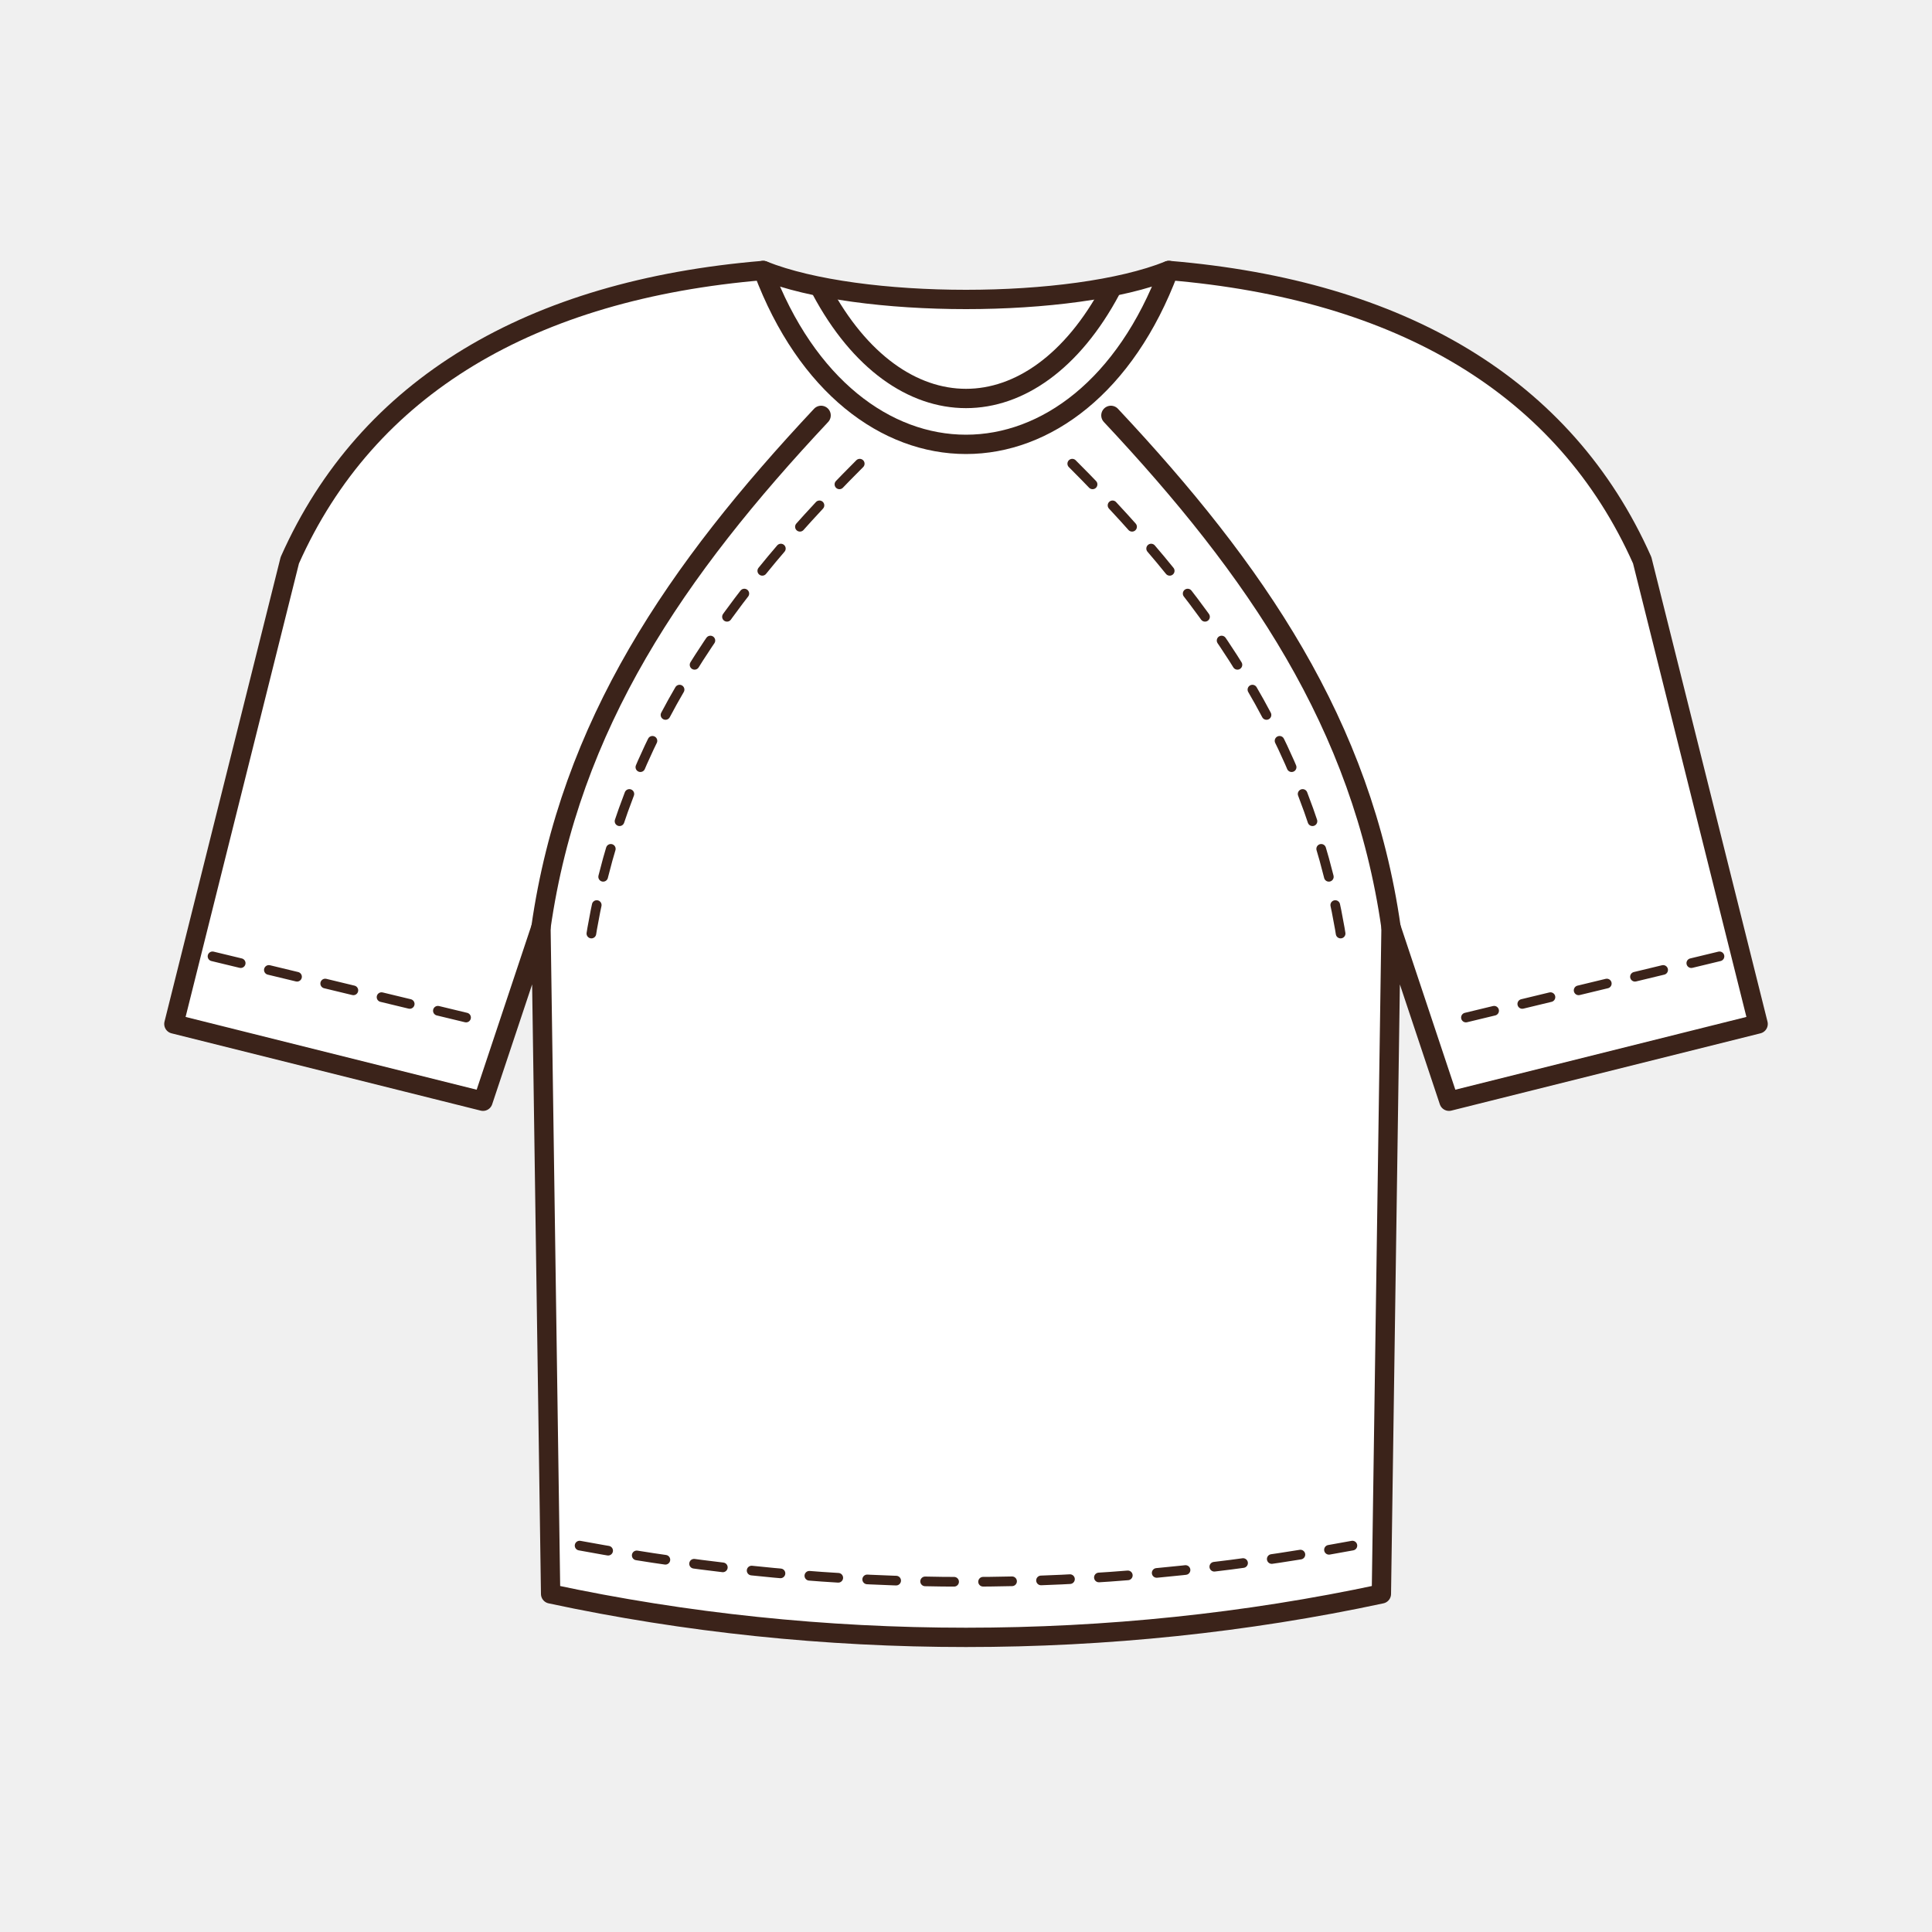
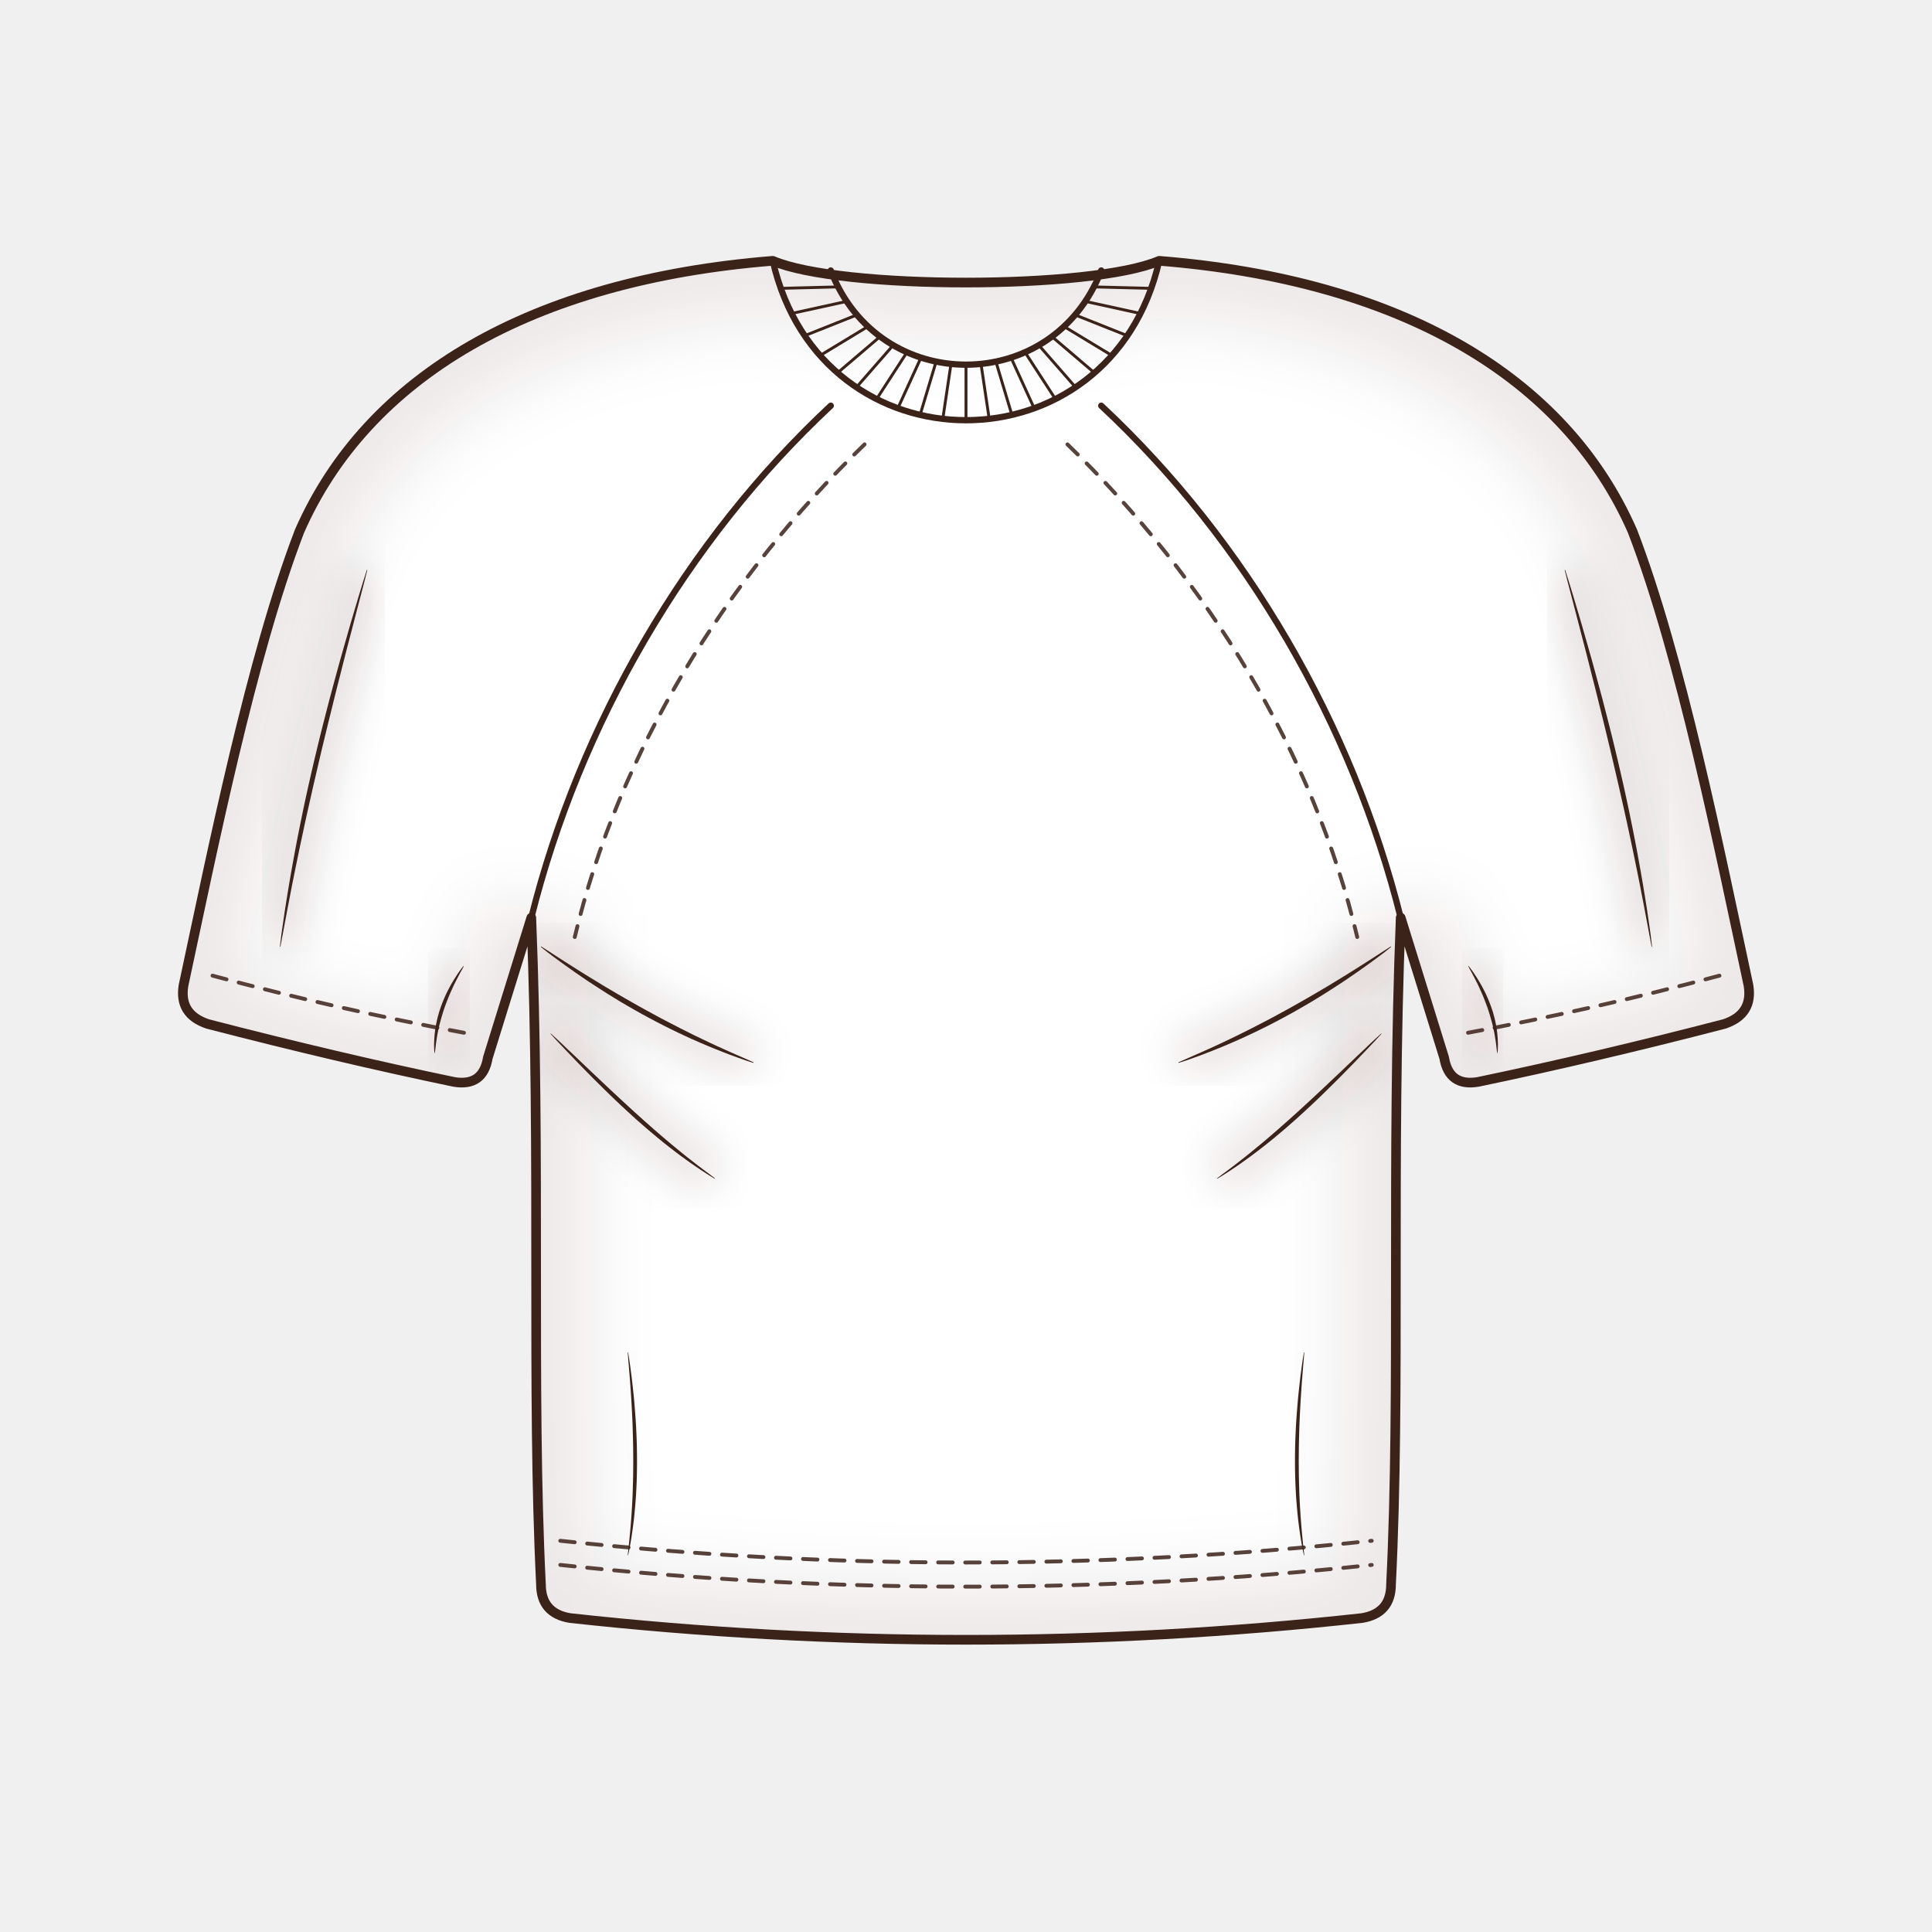
<svg xmlns="http://www.w3.org/2000/svg" viewBox="0 0 400 400">
-   <g fill="none" stroke="#3B231A" stroke-linejoin="round" stroke-linecap="round">
-     <path stroke-width="4" fill="#fff" d="M158 56 C110 60 76 80 60 116 L36 212 L100 228 L112 192 L114 330  C170 342 230 342 286 330 L288 192 L300 228 L364 212 L340 116 C324 80 290 60 242 56 C222 64 178 64 158 56 Z" />
-     <path stroke-width="4" d="M158 56 C176 104 224 104 242 56" />
-     <path stroke-width="4" d="M170 60 C186 90 214 90 230 60" />
-     <path stroke-width="4" d="M170 86 C140 118 118 150 112 192 M230 86 C260 118 282 150 288 192" />
-     <path stroke-width="2" stroke-dasharray="6 6" d="M178 96 C148 126 128 156 122 196 M222 96 C252 126 272 156 278 196" />
-     <path stroke-width="2" stroke-dasharray="6 6" d="M44 198 L102 212 M356 198 L298 212" />
-     <path stroke-width="2" stroke-dasharray="6 6" d="M120 320 C174 330 226 330 280 320" />
+   <defs>
+     <clipPath id="cl-r">
+       <path d="M160 54 C110 58 76 78 62 110 C52 136 44 176 38 204 Q37 210 43 212 Q70 219 94 224 Q100 225 101 219 L110 190 C112 240 110 288 112 328 Q112 334 118 335 Q200 344 282 335 Q288 334 288 328 C290 288 288 240 290 190 L299 219 Q300 225 306 224 Q330 219 357 212 Q363 210 362 204 C356 176 348 136 338 110 C324 78 290 58 240 54 C226 60 174 60 160 54Z" />
+     </clipPath>
+     <filter id="bl-r" x="-20%" y="-20%" width="140%" height="140%">
+       <feGaussianBlur stdDeviation="4" />
+     </filter>
+     <filter id="bl2-r" x="-20%" y="-20%" width="140%" height="140%">
+       <feGaussianBlur stdDeviation="7" />
+     </filter>
+   </defs>
+   <path d="M160 54 C110 58 76 78 62 110 C52 136 44 176 38 204 Q37 210 43 212 Q70 219 94 224 Q100 225 101 219 L110 190 C112 240 110 288 112 328 Q112 334 118 335 Q200 344 282 335 Q288 334 288 328 C290 288 288 240 290 190 L299 219 Q300 225 306 224 Q330 219 357 212 Q363 210 362 204 C356 176 348 136 338 110 C324 78 290 58 240 54 C226 60 174 60 160 54Z" fill="#fff" />
+   <g clip-path="url(#cl-r)">
+     <path d="M160 54 C110 58 76 78 62 110 C52 136 44 176 38 204 Q37 210 43 212 Q70 219 94 224 Q100 225 101 219 L110 190 C112 240 110 288 112 328 Q112 334 118 335 Q200 344 282 335 Q288 334 288 328 C290 288 288 240 290 190 L299 219 Q300 225 306 224 Q330 219 357 212 Q363 210 362 204 C356 176 348 136 338 110 C324 78 290 58 240 54 C226 60 174 60 160 54Z" fill="none" stroke="#3B231A" stroke-opacity=".09" stroke-width="22" filter="url(#bl2-r)" />
+     <path d="M76 118 C68 146 62 170 58 196" stroke="#3B231A" stroke-opacity=".10" stroke-width="10" fill="none" filter="url(#bl-r)" />
+     <path d="M324 118 C332 146 338 170 342 196" stroke="#3B231A" stroke-opacity=".10" stroke-width="10" fill="none" filter="url(#bl-r)" />
+     <path d="M112 196 C126 206 140 214 156 220" stroke="#3B231A" stroke-opacity=".10" stroke-width="10" fill="none" filter="url(#bl-r)" />
+     <path d="M288 196 C274 206 260 214 244 220" stroke="#3B231A" stroke-opacity=".10" stroke-width="10" fill="none" filter="url(#bl-r)" />
+     <path d="M114 214 C126 226 136 236 148 244" stroke="#3B231A" stroke-opacity=".10" stroke-width="10" fill="none" filter="url(#bl-r)" />
+     <path d="M286 214 C274 226 264 236 252 244" stroke="#3B231A" stroke-opacity=".10" stroke-width="10" fill="none" filter="url(#bl-r)" />
+     <path d="M96 200 C92 206 90 212 90 218" stroke="#3B231A" stroke-opacity=".10" stroke-width="10" fill="none" filter="url(#bl-r)" />
+     <path d="M304 200 C308 206 310 212 310 218" stroke="#3B231A" stroke-opacity=".10" stroke-width="10" fill="none" filter="url(#bl-r)" />
+     <path d="M130 280 C132 296 132 310 130 322" stroke="#3B231A" stroke-opacity=".10" stroke-width="10" fill="none" filter="url(#bl-r)" />
+     <path d="M270 280 C268 296 268 310 270 322" stroke="#3B231A" stroke-opacity=".10" stroke-width="10" fill="none" filter="url(#bl-r)" />
  </g>
+   <g fill="none" stroke="#3B231A" stroke-linecap="round" stroke-linejoin="round">
+     <g stroke-width=".8" stroke-dasharray="3 2.6" stroke-opacity=".85">
+       <path d="M179 92 C150 120 128 156 119 194" />
+       <path d="M221 92 C250 120 272 156 281 194" />
+       <path d="M44 202 Q70 209 97 214" />
+       <path d="M356 202 Q330 209 303 214" />
+       <path d="M116 324 Q200 333 284 324" />
+       <path d="M116 319 Q200 328 284 319" />
+     </g>
+     <g stroke-width="1.3">
+       <path d="M160 54 C170 98 230 98 240 54" />
+       <path d="M172 56 C182 82 218 82 228 56" />
+       <path d="M172 84 C142 112 120 150 110 190" />
+       <path d="M228 84 C258 112 280 150 290 190" />
+       <g stroke-width=".6">
+         <path d="M161.7 59.7 L173.5 59.4" />
+         <path d="M163.9 64.9 L175.3 62.4" />
+         <path d="M166.6 69.5 L177.4 65.2" />
+         <path d="M169.8 73.6 L179.7 67.6" />
+         <path d="M173.4 77.2 L182.2 69.7" />
+         <path d="M177.3 80.2 L184.9 71.5" />
+         <path d="M181.5 82.6 L187.8 72.9" />
+         <path d="M185.9 84.5 L190.7 74.0" />
+         <path d="M190.5 85.9 L193.8 74.9" />
+         <path d="M195.2 86.7 L196.9 75.3" />
+         <path d="M200.0 87.0 L200.0 75.5" />
+         <path d="M204.8 86.7 L203.1 75.3" />
+         <path d="M209.5 85.9 L206.2 74.9" />
+         <path d="M214.1 84.5 L209.3 74.0" />
+         <path d="M218.5 82.6 L212.2 72.9" />
+         <path d="M222.7 80.2 L215.1 71.5" />
+         <path d="M226.6 77.2 L217.8 69.7" />
+         <path d="M230.2 73.6 L220.3 67.6" />
+         <path d="M233.4 69.5 L222.6 65.2" />
+         <path d="M236.1 64.9 L224.7 62.4" />
+         <path d="M238.3 59.7 L226.5 59.4" />
+       </g>
+     </g>
+     <path d="M160 54 C110 58 76 78 62 110 C52 136 44 176 38 204 Q37 210 43 212 Q70 219 94 224 Q100 225 101 219 L110 190 C112 240 110 288 112 328 Q112 334 118 335 Q200 344 282 335 Q288 334 288 328 C290 288 288 240 290 190 L299 219 Q300 225 306 224 Q330 219 357 212 Q363 210 362 204 C356 176 348 136 338 110 C324 78 290 58 240 54 C226 60 174 60 160 54Z" stroke-width="2" />
+   </g>
+   <path d="M75.95 117.99 L75.08 120.75 L74.24 123.50 L73.43 126.22 L72.63 128.93 L71.86 131.61 L71.10 134.28 L70.35 136.92 L69.63 139.55 L68.92 142.17 L68.22 144.78 L67.55 147.37 L66.89 149.95 L66.24 152.52 L65.62 155.08 L65.01 157.63 L64.42 160.18 L63.84 162.73 L63.28 165.27 L62.74 167.81 L62.22 170.35 L61.71 172.89 L61.22 175.43 L60.75 177.98 L60.29 180.53 L59.85 183.08 L59.43 185.64 L59.02 188.21 L58.64 190.79 L58.27 193.38 L57.95 195.99 L58.05 196.01 L58.54 193.43 L59.02 190.86 L59.50 188.29 L59.99 185.74 L60.48 183.20 L60.99 180.66 L61.51 178.12 L62.03 175.59 L62.57 173.07 L63.11 170.54 L63.67 168.01 L64.24 165.48 L64.81 162.95 L65.40 160.41 L65.99 157.87 L66.59 155.31 L67.21 152.75 L67.83 150.18 L68.47 147.60 L69.11 145.00 L69.76 142.39 L70.43 139.77 L71.10 137.12 L71.78 134.46 L72.48 131.78 L73.18 129.08 L73.89 126.35 L74.61 123.60 L75.34 120.82 L76.05 118.01Z" fill="#3B231A" stroke="none" />
+   <path d="M323.95 118.01 L324.66 120.82 L325.39 123.60 L326.11 126.35 L326.82 129.08 L327.52 131.78 L328.22 134.46 L328.90 137.12 L329.57 139.77 L330.24 142.39 L330.89 145.00 L331.53 147.60 L332.17 150.18 L332.79 152.75 L333.41 155.31 L334.01 157.87 L334.60 160.41 L335.19 162.95 L335.76 165.48 L336.33 168.01 L336.89 170.54 L337.43 173.07 L337.97 175.59 L338.49 178.12 L339.01 180.66 L339.52 183.20 L340.01 185.74 L340.50 188.29 L340.98 190.86 L341.46 193.43 L341.95 196.01 L342.05 195.99 L341.73 193.38 L341.36 190.79 L340.98 188.21 L340.57 185.64 L340.15 183.08 L339.71 180.53 L339.25 177.98 L338.78 175.43 L338.29 172.89 L337.78 170.35 L337.26 167.81 L336.72 165.27 L336.16 162.73 L335.58 160.18 L334.99 157.63 L334.38 155.08 L333.76 152.52 L333.11 149.95 L332.45 147.37 L331.78 144.78 L331.08 142.17 L330.37 139.55 L329.65 136.92 L328.90 134.28 L328.14 131.61 L327.37 128.93 L326.57 126.22 L325.76 123.50 L324.92 120.75 L324.05 117.99Z" fill="#3B231A" stroke="none" />
+   <path d="M111.97 196.05 L113.31 197.12 L114.68 198.15 L116.05 199.16 L117.43 200.15 L118.81 201.13 L120.20 202.09 L121.59 203.04 L122.99 203.96 L124.40 204.87 L125.81 205.77 L127.23 206.65 L128.65 207.51 L130.09 208.35 L131.53 209.18 L132.98 209.99 L134.44 210.78 L135.91 211.56 L137.38 212.32 L138.87 213.06 L140.37 213.79 L141.88 214.50 L143.39 215.19 L144.92 215.86 L146.46 216.52 L148.02 217.16 L149.58 217.78 L151.16 218.39 L152.75 218.97 L154.35 219.54 L155.98 220.06 L156.02 219.94 L154.46 219.25 L152.91 218.57 L151.36 217.89 L149.82 217.20 L148.30 216.51 L146.78 215.80 L145.28 215.08 L143.78 214.36 L142.30 213.62 L140.82 212.88 L139.35 212.12 L137.88 211.36 L136.42 210.59 L134.97 209.80 L133.52 209.01 L132.08 208.21 L130.64 207.39 L129.20 206.57 L127.77 205.74 L126.34 204.90 L124.91 204.05 L123.48 203.18 L122.06 202.31 L120.63 201.43 L119.21 200.54 L117.78 199.63 L116.35 198.72 L114.92 197.80 L113.49 196.87 L112.03 195.95Z" fill="#3B231A" stroke="none" />
+   <path d="M287.97 195.95 L286.51 196.87 L285.08 197.80 L283.65 198.72 L282.22 199.63 L280.79 200.54 L279.37 201.43 L277.94 202.31 L276.52 203.18 L275.09 204.05 L273.66 204.90 L272.23 205.74 L270.80 206.57 L269.36 207.39 L267.92 208.21 L266.48 209.01 L265.03 209.80 L263.58 210.59 L262.12 211.36 L260.65 212.12 L259.18 212.88 L257.70 213.62 L256.22 214.36 L254.72 215.08 L253.22 215.80 L251.70 216.51 L250.18 217.20 L248.64 217.89 L247.09 218.57 L245.54 219.25 L243.98 219.94 L244.02 220.06 L245.65 219.54 L247.25 218.97 L248.84 218.39 L250.42 217.78 L251.98 217.16 L253.54 216.52 L255.08 215.86 L256.61 215.19 L258.12 214.50 L259.63 213.79 L261.13 213.06 L262.62 212.32 L264.09 211.56 L265.56 210.78 L267.02 209.99 L268.47 209.18 L269.91 208.35 L271.35 207.51 L272.77 206.65 L274.19 205.77 L275.60 204.87 L277.01 203.96 L278.41 203.04 L279.80 202.09 L281.19 201.13 L282.57 200.15 L283.95 199.16 L285.32 198.15 L286.69 197.12 L288.03 196.05Z" fill="#3B231A" stroke="none" />
+   <path d="M113.97 214.03 L115.11 215.28 L116.25 216.49 L117.39 217.69 L118.53 218.87 L119.65 220.04 L120.77 221.19 L121.88 222.32 L122.99 223.44 L124.10 224.54 L125.20 225.63 L126.30 226.70 L127.40 227.76 L128.50 228.80 L129.60 229.82 L130.70 230.83 L131.80 231.83 L132.91 232.80 L134.02 233.77 L135.14 234.71 L136.26 235.65 L137.38 236.56 L138.52 237.46 L139.66 238.34 L140.81 239.21 L141.98 240.06 L143.15 240.90 L144.33 241.71 L145.53 242.51 L146.74 243.29 L147.97 244.04 L148.03 243.96 L146.88 243.09 L145.72 242.23 L144.58 241.37 L143.45 240.49 L142.32 239.61 L141.20 238.71 L140.09 237.80 L138.98 236.89 L137.88 235.96 L136.78 235.02 L135.68 234.07 L134.59 233.11 L133.49 232.14 L132.40 231.16 L131.30 230.17 L130.20 229.16 L129.10 228.15 L127.99 227.12 L126.88 226.09 L125.76 225.04 L124.64 223.98 L123.51 222.91 L122.36 221.83 L121.21 220.73 L120.05 219.63 L118.88 218.51 L117.69 217.39 L116.50 216.25 L115.28 215.11 L114.03 213.97Z" fill="#3B231A" stroke="none" />
+   <path d="M285.97 213.97 L284.72 215.11 L283.50 216.25 L282.31 217.39 L281.12 218.51 L279.95 219.63 L278.79 220.73 L277.64 221.83 L276.49 222.91 L275.36 223.98 L274.24 225.04 L273.12 226.09 L272.01 227.12 L270.90 228.15 L269.80 229.16 L268.70 230.17 L267.60 231.16 L266.51 232.14 L265.41 233.11 L264.32 234.07 L263.22 235.02 L262.12 235.96 L261.02 236.89 L259.91 237.80 L258.80 238.71 L257.68 239.61 L256.55 240.49 L255.42 241.37 L254.28 242.23 L253.12 243.09 L251.97 243.96 L252.03 244.04 L253.26 243.29 L254.47 242.51 L255.67 241.71 L256.85 240.90 L258.02 240.06 L259.19 239.21 L260.34 238.34 L261.48 237.46 L262.62 236.56 L263.74 235.65 L264.86 234.71 L265.98 233.77 L267.09 232.80 L268.20 231.83 L269.30 230.83 L270.40 229.82 L271.50 228.80 L272.60 227.76 L273.70 226.70 L274.80 225.63 L275.90 224.54 L277.01 223.44 L278.12 222.32 L279.23 221.19 L280.35 220.04 L281.47 218.87 L282.61 217.69 L283.75 216.49 L284.89 215.28 L286.03 214.03Z" fill="#3B231A" stroke="none" />
+   <path d="M95.97 199.98 L95.52 200.54 L95.10 201.12 L94.70 201.70 L94.32 202.29 L93.95 202.88 L93.60 203.47 L93.26 204.06 L92.94 204.66 L92.63 205.26 L92.34 205.86 L92.07 206.46 L91.81 207.06 L91.57 207.66 L91.34 208.27 L91.13 208.88 L90.93 209.48 L90.76 210.09 L90.59 210.70 L90.45 211.31 L90.32 211.92 L90.21 212.53 L90.11 213.14 L90.03 213.75 L89.97 214.36 L89.92 214.97 L89.89 215.58 L89.87 216.19 L89.88 216.79 L89.90 217.40 L89.96 218.00 L90.04 218.00 L90.11 217.40 L90.18 216.81 L90.25 216.21 L90.33 215.62 L90.42 215.03 L90.51 214.44 L90.62 213.85 L90.74 213.26 L90.87 212.67 L91.01 212.08 L91.17 211.49 L91.33 210.90 L91.50 210.31 L91.68 209.72 L91.87 209.12 L92.07 208.53 L92.29 207.94 L92.51 207.34 L92.75 206.74 L92.99 206.14 L93.25 205.54 L93.52 204.94 L93.79 204.34 L94.08 203.73 L94.39 203.12 L94.70 202.51 L95.02 201.90 L95.35 201.28 L95.70 200.66 L96.03 200.02Z" fill="#3B231A" stroke="none" />
+   <path d="M303.97 200.02 L304.30 200.66 L304.65 201.28 L304.98 201.90 L305.30 202.51 L305.61 203.12 L305.92 203.73 L306.21 204.34 L306.48 204.94 L306.75 205.54 L307.01 206.14 L307.25 206.74 L307.49 207.34 L307.71 207.94 L307.93 208.53 L308.13 209.12 L308.32 209.72 L308.50 210.31 L308.67 210.90 L308.83 211.49 L308.99 212.08 L309.13 212.67 L309.26 213.26 L309.38 213.85 L309.49 214.44 L309.58 215.03 L309.67 215.62 L309.75 216.21 L309.82 216.81 L309.89 217.40 L309.96 218.00 L310.04 218.00 L310.10 217.40 L310.12 216.79 L310.13 216.19 L310.11 215.58 L310.08 214.97 L310.03 214.36 L309.97 213.75 L309.89 213.14 L309.79 212.53 L309.68 211.92 L309.55 211.31 L309.41 210.70 L309.24 210.09 L309.07 209.48 L308.87 208.88 L308.66 208.27 L308.43 207.66 L308.19 207.06 L307.93 206.46 L307.66 205.86 L307.37 205.26 L307.06 204.66 L306.74 204.06 L306.40 203.47 L306.05 202.88 L305.68 202.29 L305.30 201.70 L304.90 201.12 L304.48 200.54 L304.03 199.98Z" fill="#3B231A" stroke="none" />
+   <path d="M129.96 280.01 L130.09 281.61 L130.22 283.19 L130.35 284.76 L130.47 286.31 L130.58 287.86 L130.68 289.38 L130.77 290.89 L130.85 292.39 L130.92 293.88 L130.98 295.35 L131.02 296.81 L131.06 298.25 L131.09 299.68 L131.10 301.10 L131.11 302.50 L131.10 303.89 L131.09 305.27 L131.06 306.63 L131.02 307.98 L130.98 309.32 L130.92 310.64 L130.85 311.95 L130.77 313.25 L130.68 314.53 L130.58 315.81 L130.47 317.07 L130.35 318.32 L130.23 319.55 L130.09 320.78 L129.96 321.99 L130.04 322.01 L130.30 320.81 L130.52 319.59 L130.73 318.36 L130.91 317.12 L131.08 315.86 L131.24 314.59 L131.37 313.30 L131.49 312.00 L131.60 310.68 L131.69 309.35 L131.76 308.01 L131.82 306.65 L131.86 305.28 L131.88 303.90 L131.89 302.50 L131.88 301.09 L131.86 299.67 L131.82 298.23 L131.76 296.78 L131.69 295.32 L131.60 293.84 L131.49 292.35 L131.37 290.85 L131.24 289.34 L131.08 287.81 L130.91 286.27 L130.73 284.72 L130.52 283.16 L130.30 281.58 L130.04 279.99Z" fill="#3B231A" stroke="none" />
+   <path d="M269.96 279.99 L269.70 281.58 L269.48 283.16 L269.27 284.72 L269.09 286.27 L268.92 287.81 L268.76 289.34 L268.63 290.85 L268.51 292.35 L268.40 293.84 L268.31 295.32 L268.24 296.78 L268.18 298.23 L268.14 299.67 L268.12 301.09 L268.11 302.50 L268.12 303.90 L268.14 305.28 L268.18 306.65 L268.24 308.01 L268.31 309.35 L268.40 310.68 L268.51 312.00 L268.63 313.30 L268.76 314.59 L268.92 315.86 L269.09 317.12 L269.27 318.36 L269.48 319.59 L269.70 320.81 L269.96 322.01 L270.04 321.99 L269.91 320.78 L269.77 319.55 L269.65 318.32 L269.53 317.07 L269.42 315.81 L269.32 314.53 L269.23 313.25 L269.15 311.95 L269.08 310.64 L269.02 309.32 L268.98 307.98 L268.94 306.63 L268.91 305.27 L268.90 303.89 L268.89 302.50 L268.90 301.10 L268.91 299.68 L268.94 298.25 L268.98 296.81 L269.02 295.35 L269.08 293.88 L269.15 292.39 L269.23 290.89 L269.32 289.38 L269.42 287.86 L269.53 286.31 L269.65 284.76 L269.78 283.19 L269.91 281.61 L270.04 280.01Z" fill="#3B231A" stroke="none" />
</svg>
